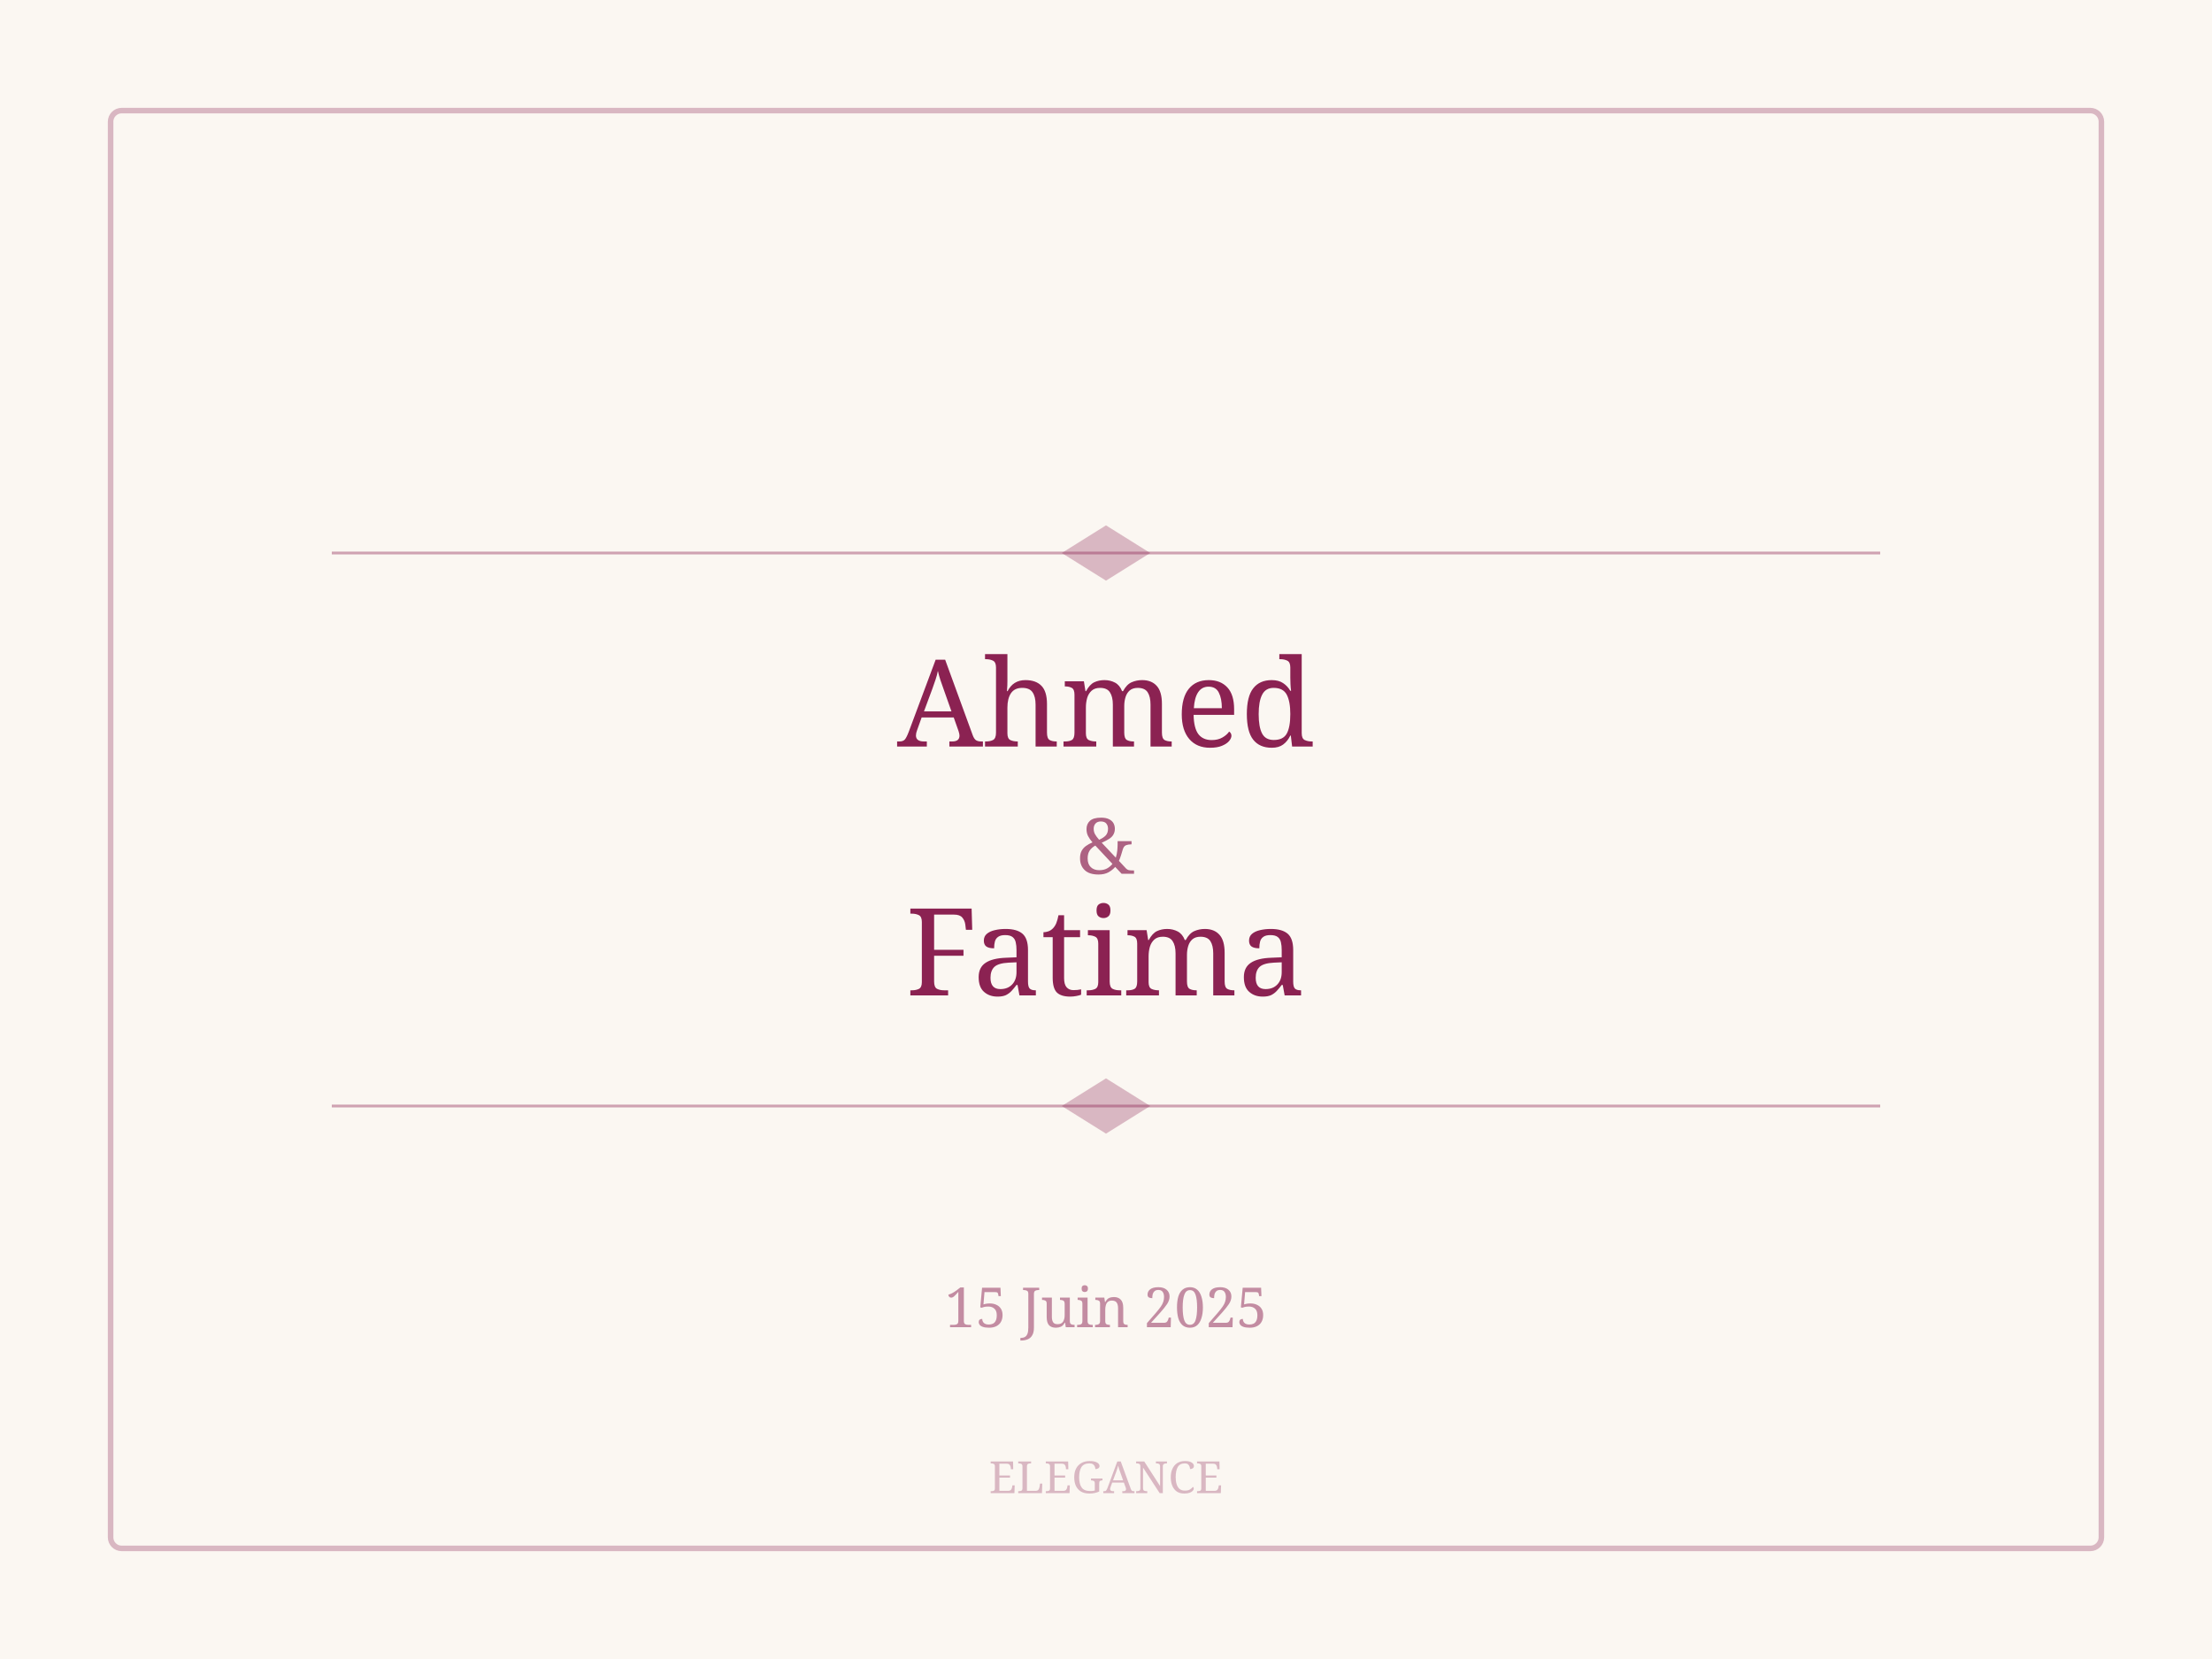
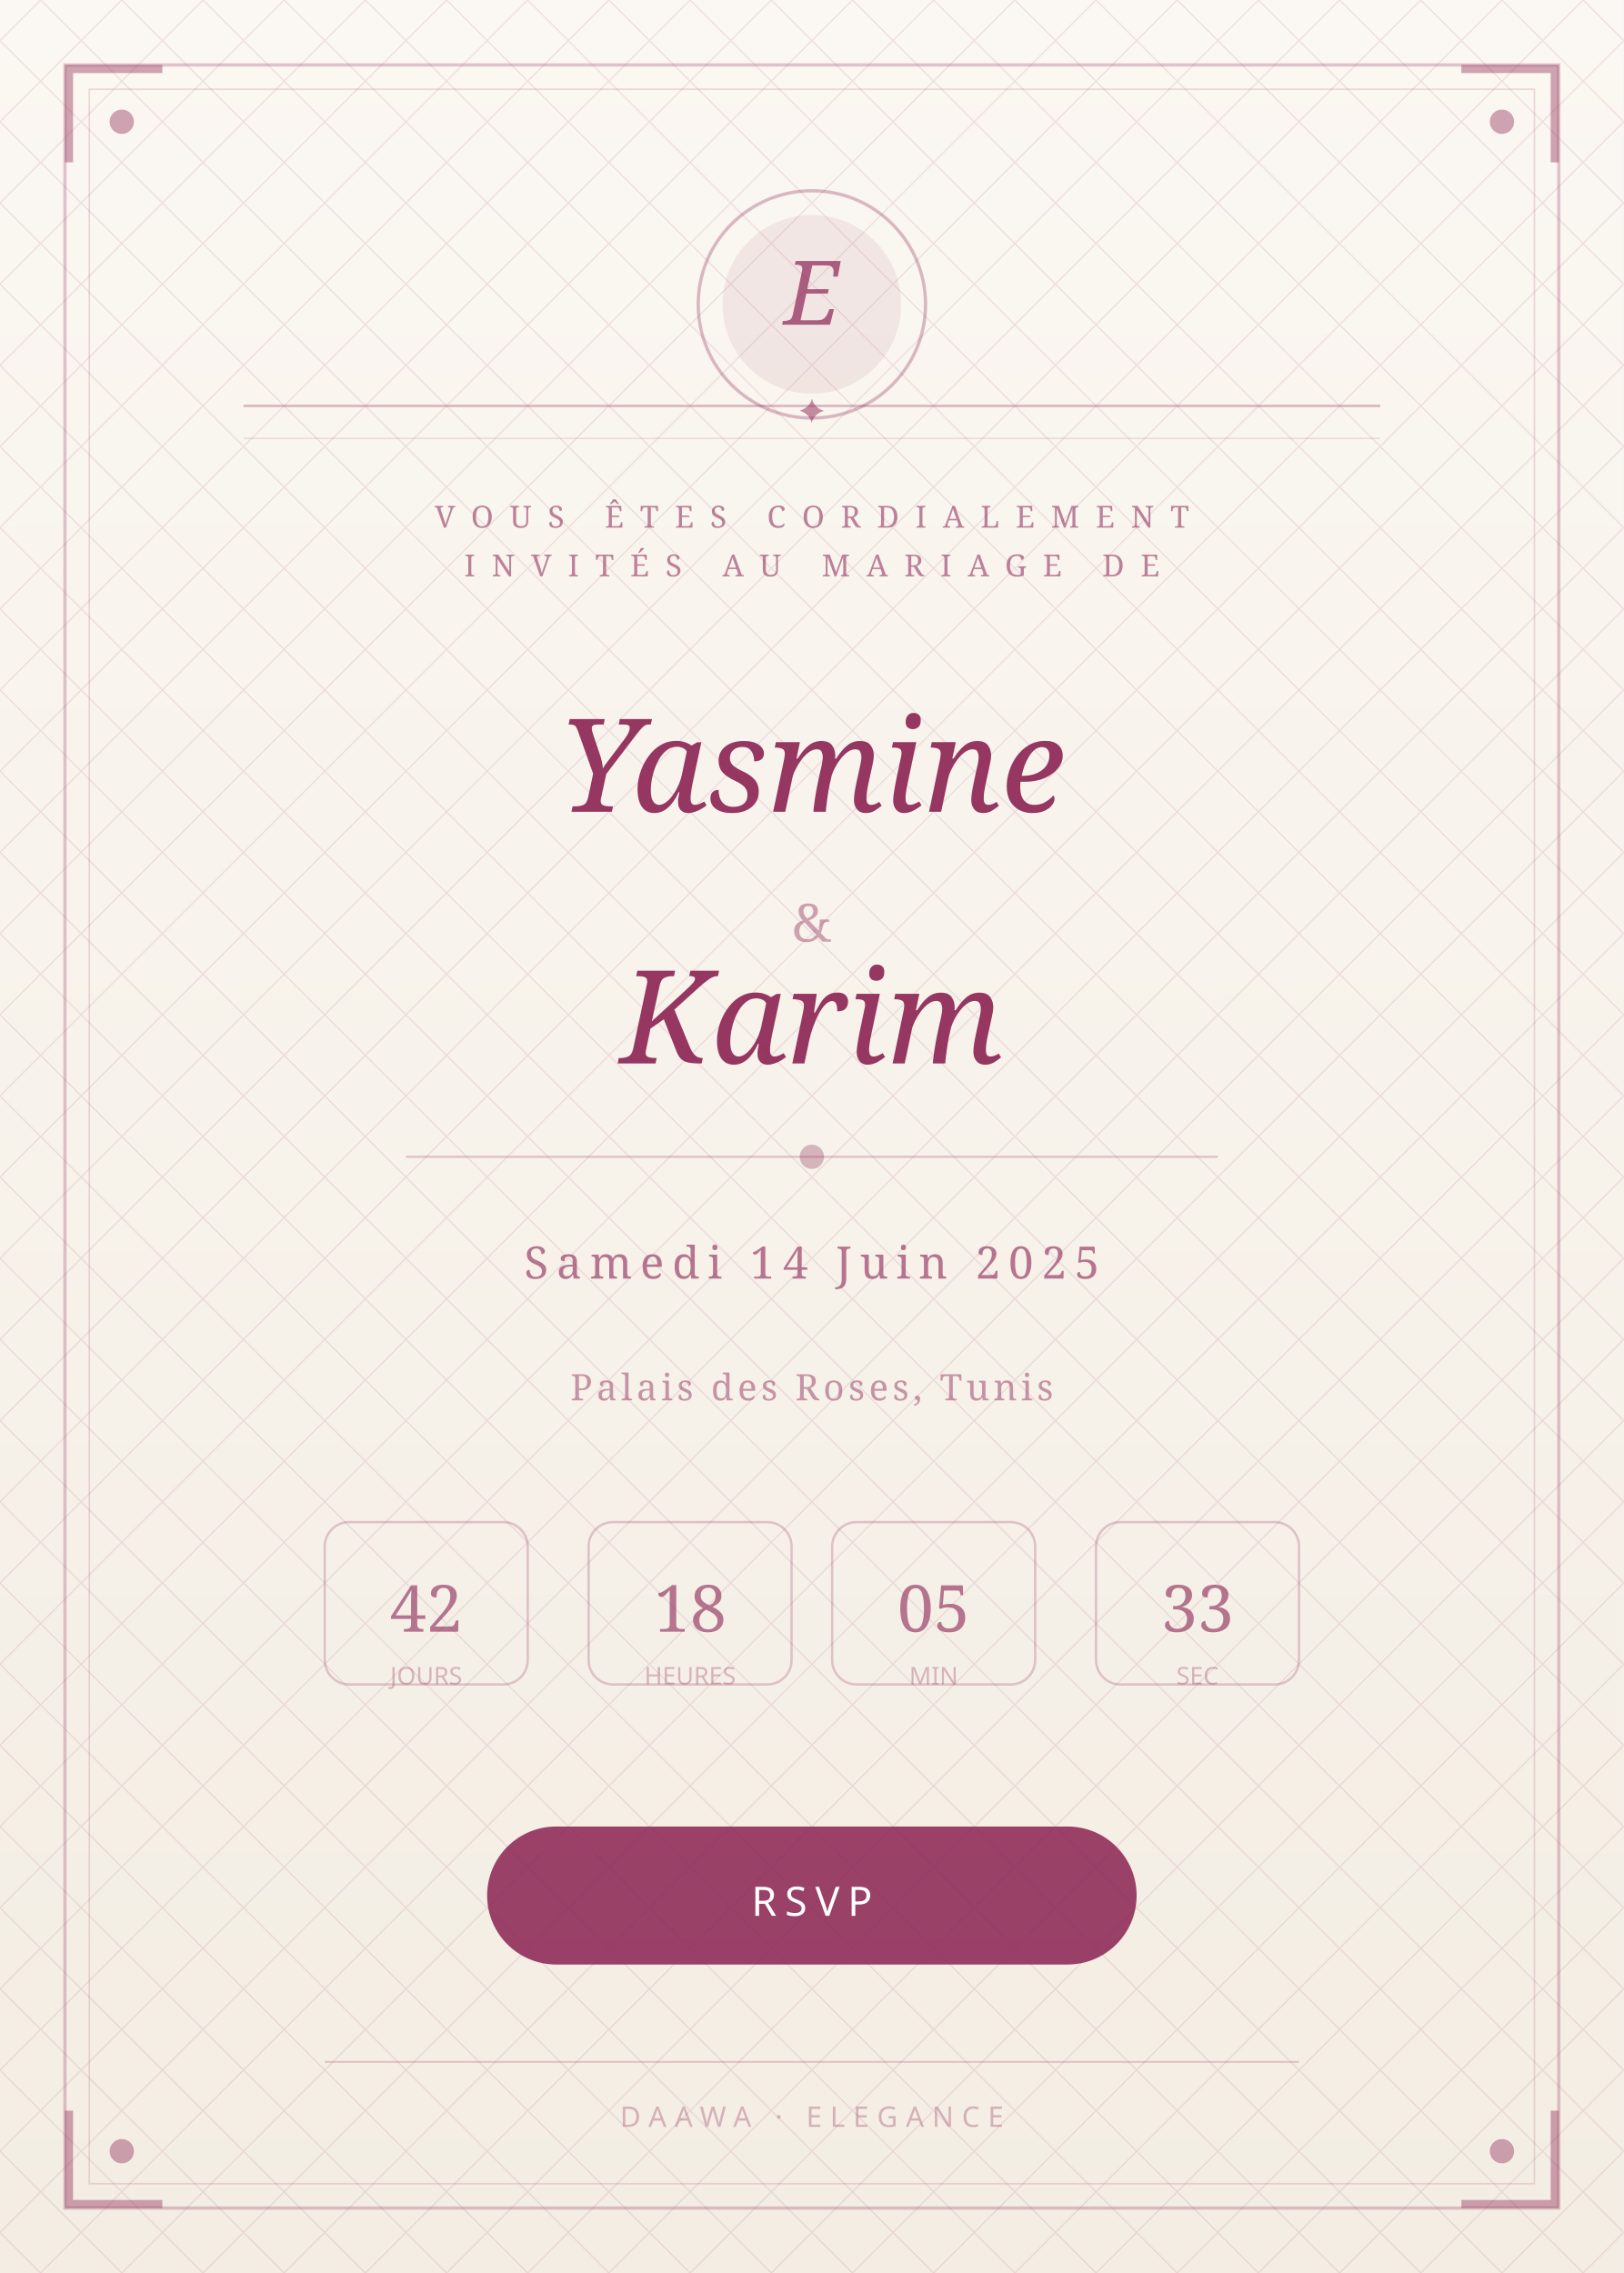
- <svg xmlns="http://www.w3.org/2000/svg" viewBox="0 0 400 300" width="400" height="300">
-   <rect width="400" height="300" fill="#FBF7F2" />
-   <rect x="20" y="20" width="360" height="260" rx="2" fill="none" stroke="#8B2252" stroke-width="1" opacity="0.3" />
-   <line x1="60" y1="100" x2="340" y2="100" stroke="#8B2252" stroke-width="0.5" opacity="0.4" />
-   <line x1="60" y1="200" x2="340" y2="200" stroke="#8B2252" stroke-width="0.5" opacity="0.4" />
-   <polygon points="200,95 208,100 200,105 192,100" fill="#8B2252" opacity="0.3" />
-   <text x="200" y="135" text-anchor="middle" font-family="Georgia,serif" font-size="22" font-weight="300" fill="#8B2252">Ahmed</text>
-   <text x="200" y="158" text-anchor="middle" font-family="Georgia,serif" font-size="14" fill="#8B2252" opacity="0.7">&amp;</text>
-   <text x="200" y="180" text-anchor="middle" font-family="Georgia,serif" font-size="22" font-weight="300" fill="#8B2252">Fatima</text>
-   <polygon points="200,195 208,200 200,205 192,200" fill="#8B2252" opacity="0.3" />
-   <text x="200" y="240" text-anchor="middle" font-family="Georgia,serif" font-size="10" fill="#8B2252" opacity="0.5">15 Juin 2025</text>
-   <text x="200" y="270" text-anchor="middle" font-family="Georgia,serif" font-size="8" fill="#8B2252" opacity="0.3">ELEGANCE</text>
+ <svg xmlns="http://www.w3.org/2000/svg" viewBox="0 0 400 560" width="400" height="560">
+   <defs>
+     <linearGradient id="bg" x1="0" y1="0" x2="0" y2="1">
+       <stop offset="0%" stop-color="#FBF7F2" />
+       <stop offset="100%" stop-color="#F3EDE3" />
+     </linearGradient>
+     <linearGradient id="accent" x1="0" y1="0" x2="1" y2="1">
+       <stop offset="0%" stop-color="#8B2252" />
+       <stop offset="100%" stop-color="#B03070" />
+     </linearGradient>
+     <pattern id="lattice" x="0" y="0" width="20" height="20" patternUnits="userSpaceOnUse">
+       <path d="M0 10 L10 0 L20 10 L10 20 Z" fill="none" stroke="#8B2252" stroke-width="0.3" opacity="0.12" />
+     </pattern>
+   </defs>
+   <rect width="400" height="560" fill="url(#bg)" />
+   <rect width="400" height="560" fill="url(#lattice)" />
+   <rect x="16" y="16" width="368" height="528" fill="none" stroke="#8B2252" stroke-width="0.8" opacity="0.25" />
+   <rect x="22" y="22" width="356" height="516" fill="none" stroke="#8B2252" stroke-width="0.4" opacity="0.15" />
+   <g opacity="0.4" fill="#8B2252">
+     <path d="M16 16 L40 16 L40 18 L18 18 L18 40 L16 40 Z" />
+     <circle cx="30" cy="30" r="3" />
+     <path d="M384 16 L360 16 L360 18 L382 18 L382 40 L384 40 Z" />
+     <circle cx="370" cy="30" r="3" />
+     <path d="M16 544 L40 544 L40 542 L18 542 L18 520 L16 520 Z" />
+     <circle cx="30" cy="530" r="3" />
+     <path d="M384 544 L360 544 L360 542 L382 542 L382 520 L384 520 Z" />
+     <circle cx="370" cy="530" r="3" />
+   </g>
+   <line x1="60" y1="100" x2="340" y2="100" stroke="#8B2252" stroke-width="0.6" opacity="0.3" />
+   <text x="200" y="104" text-anchor="middle" font-size="8" fill="#8B2252" opacity="0.5">✦</text>
+   <line x1="60" y1="108" x2="340" y2="108" stroke="#8B2252" stroke-width="0.3" opacity="0.15" />
+   <ellipse cx="200" cy="75" rx="28" ry="28" fill="none" stroke="#8B2252" stroke-width="0.8" opacity="0.3" />
+   <ellipse cx="200" cy="75" rx="22" ry="22" fill="#8B2252" opacity="0.08" />
+   <text x="200" y="80" text-anchor="middle" font-family="Georgia,serif" font-size="22" fill="#8B2252" opacity="0.7" font-style="italic">E</text>
+   <text x="200" y="130" text-anchor="middle" font-family="Georgia,serif" font-size="7.5" fill="#8B2252" opacity="0.55" letter-spacing="4">VOUS ÊTES CORDIALEMENT</text>
+   <text x="200" y="142" text-anchor="middle" font-family="Georgia,serif" font-size="7.5" fill="#8B2252" opacity="0.55" letter-spacing="4">INVITÉS AU MARIAGE DE</text>
+   <text x="200" y="200" text-anchor="middle" font-family="Georgia,serif" font-size="32" fill="#8B2252" font-weight="300" opacity="0.9" font-style="italic">Yasmine</text>
+   <text x="200" y="232" text-anchor="middle" font-family="Georgia,serif" font-size="13" fill="#8B2252" opacity="0.4" letter-spacing="3">&amp;</text>
+   <text x="200" y="262" text-anchor="middle" font-family="Georgia,serif" font-size="32" fill="#8B2252" font-weight="300" opacity="0.9" font-style="italic">Karim</text>
+   <line x1="100" y1="285" x2="300" y2="285" stroke="#8B2252" stroke-width="0.5" opacity="0.25" />
+   <circle cx="200" cy="285" r="3" fill="#8B2252" opacity="0.3" />
+   <text x="200" y="315" text-anchor="middle" font-family="Georgia,serif" font-size="11" fill="#8B2252" opacity="0.6" letter-spacing="2">Samedi 14 Juin 2025</text>
+   <text x="200" y="345" text-anchor="middle" font-family="Georgia,serif" font-size="9" fill="#8B2252" opacity="0.45" letter-spacing="1">Palais des Roses, Tunis</text>
+   <g transform="translate(200, 395)" opacity="0.75">
+     <rect x="-120" y="-20" width="50" height="40" rx="6" fill="none" stroke="#8B2252" stroke-width="0.6" opacity="0.3" />
+     <rect x="-55" y="-20" width="50" height="40" rx="6" fill="none" stroke="#8B2252" stroke-width="0.6" opacity="0.3" />
+     <rect x="5" y="-20" width="50" height="40" rx="6" fill="none" stroke="#8B2252" stroke-width="0.6" opacity="0.3" />
+     <rect x="70" y="-20" width="50" height="40" rx="6" fill="none" stroke="#8B2252" stroke-width="0.6" opacity="0.3" />
+     <text x="-95" y="7" text-anchor="middle" font-family="Georgia,serif" font-size="16" fill="#8B2252" opacity="0.8">42</text>
+     <text x="-30" y="7" text-anchor="middle" font-family="Georgia,serif" font-size="16" fill="#8B2252" opacity="0.8">18</text>
+     <text x="30" y="7" text-anchor="middle" font-family="Georgia,serif" font-size="16" fill="#8B2252" opacity="0.8">05</text>
+     <text x="95" y="7" text-anchor="middle" font-family="Georgia,serif" font-size="16" fill="#8B2252" opacity="0.8">33</text>
+     <text x="-95" y="20" text-anchor="middle" font-family="sans-serif" font-size="6" fill="#8B2252" opacity="0.4">JOURS</text>
+     <text x="-30" y="20" text-anchor="middle" font-family="sans-serif" font-size="6" fill="#8B2252" opacity="0.4">HEURES</text>
+     <text x="30" y="20" text-anchor="middle" font-family="sans-serif" font-size="6" fill="#8B2252" opacity="0.4">MIN</text>
+     <text x="95" y="20" text-anchor="middle" font-family="sans-serif" font-size="6" fill="#8B2252" opacity="0.4">SEC</text>
+   </g>
+   <rect x="120" y="450" width="160" height="34" rx="17" fill="#8B2252" opacity="0.85" />
+   <text x="200" y="472" text-anchor="middle" font-family="sans-serif" font-size="10" fill="white" letter-spacing="2">RSVP</text>
+   <line x1="80" y1="508" x2="320" y2="508" stroke="#8B2252" stroke-width="0.5" opacity="0.2" />
+   <text x="200" y="524" text-anchor="middle" font-family="sans-serif" font-size="7" fill="#8B2252" opacity="0.3" letter-spacing="2">DAAWA · ELEGANCE</text>
</svg>
